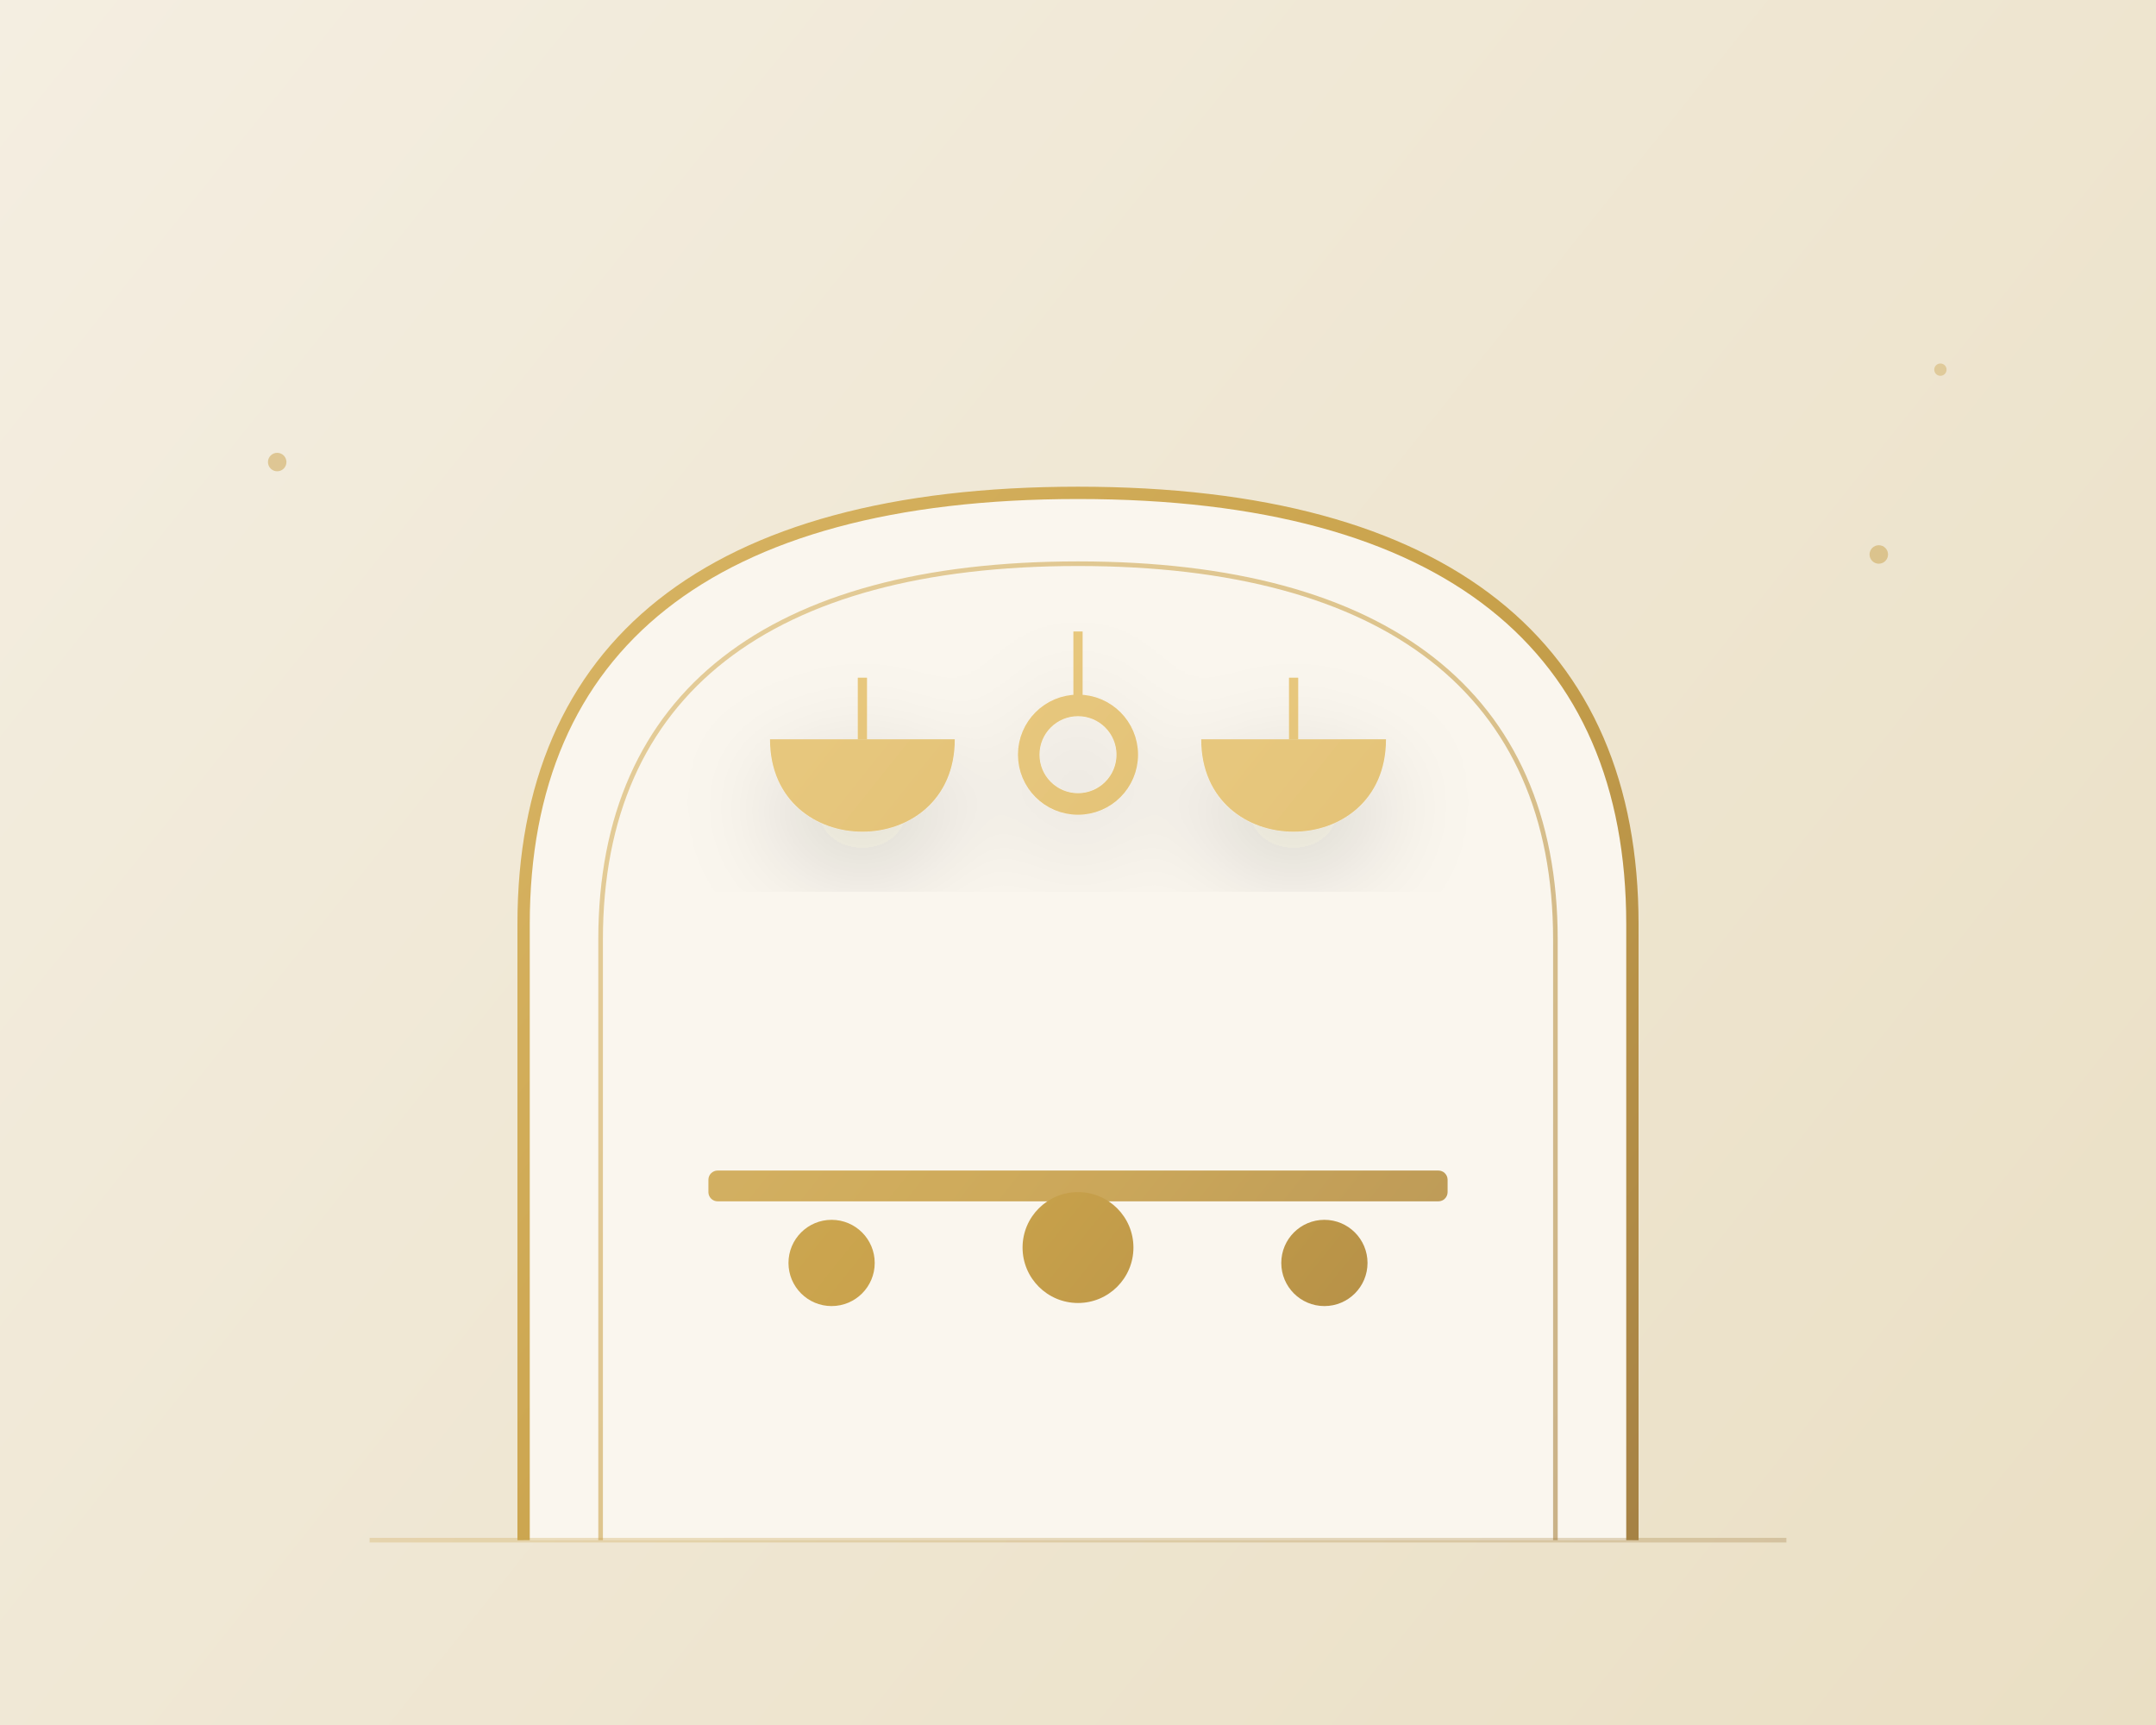
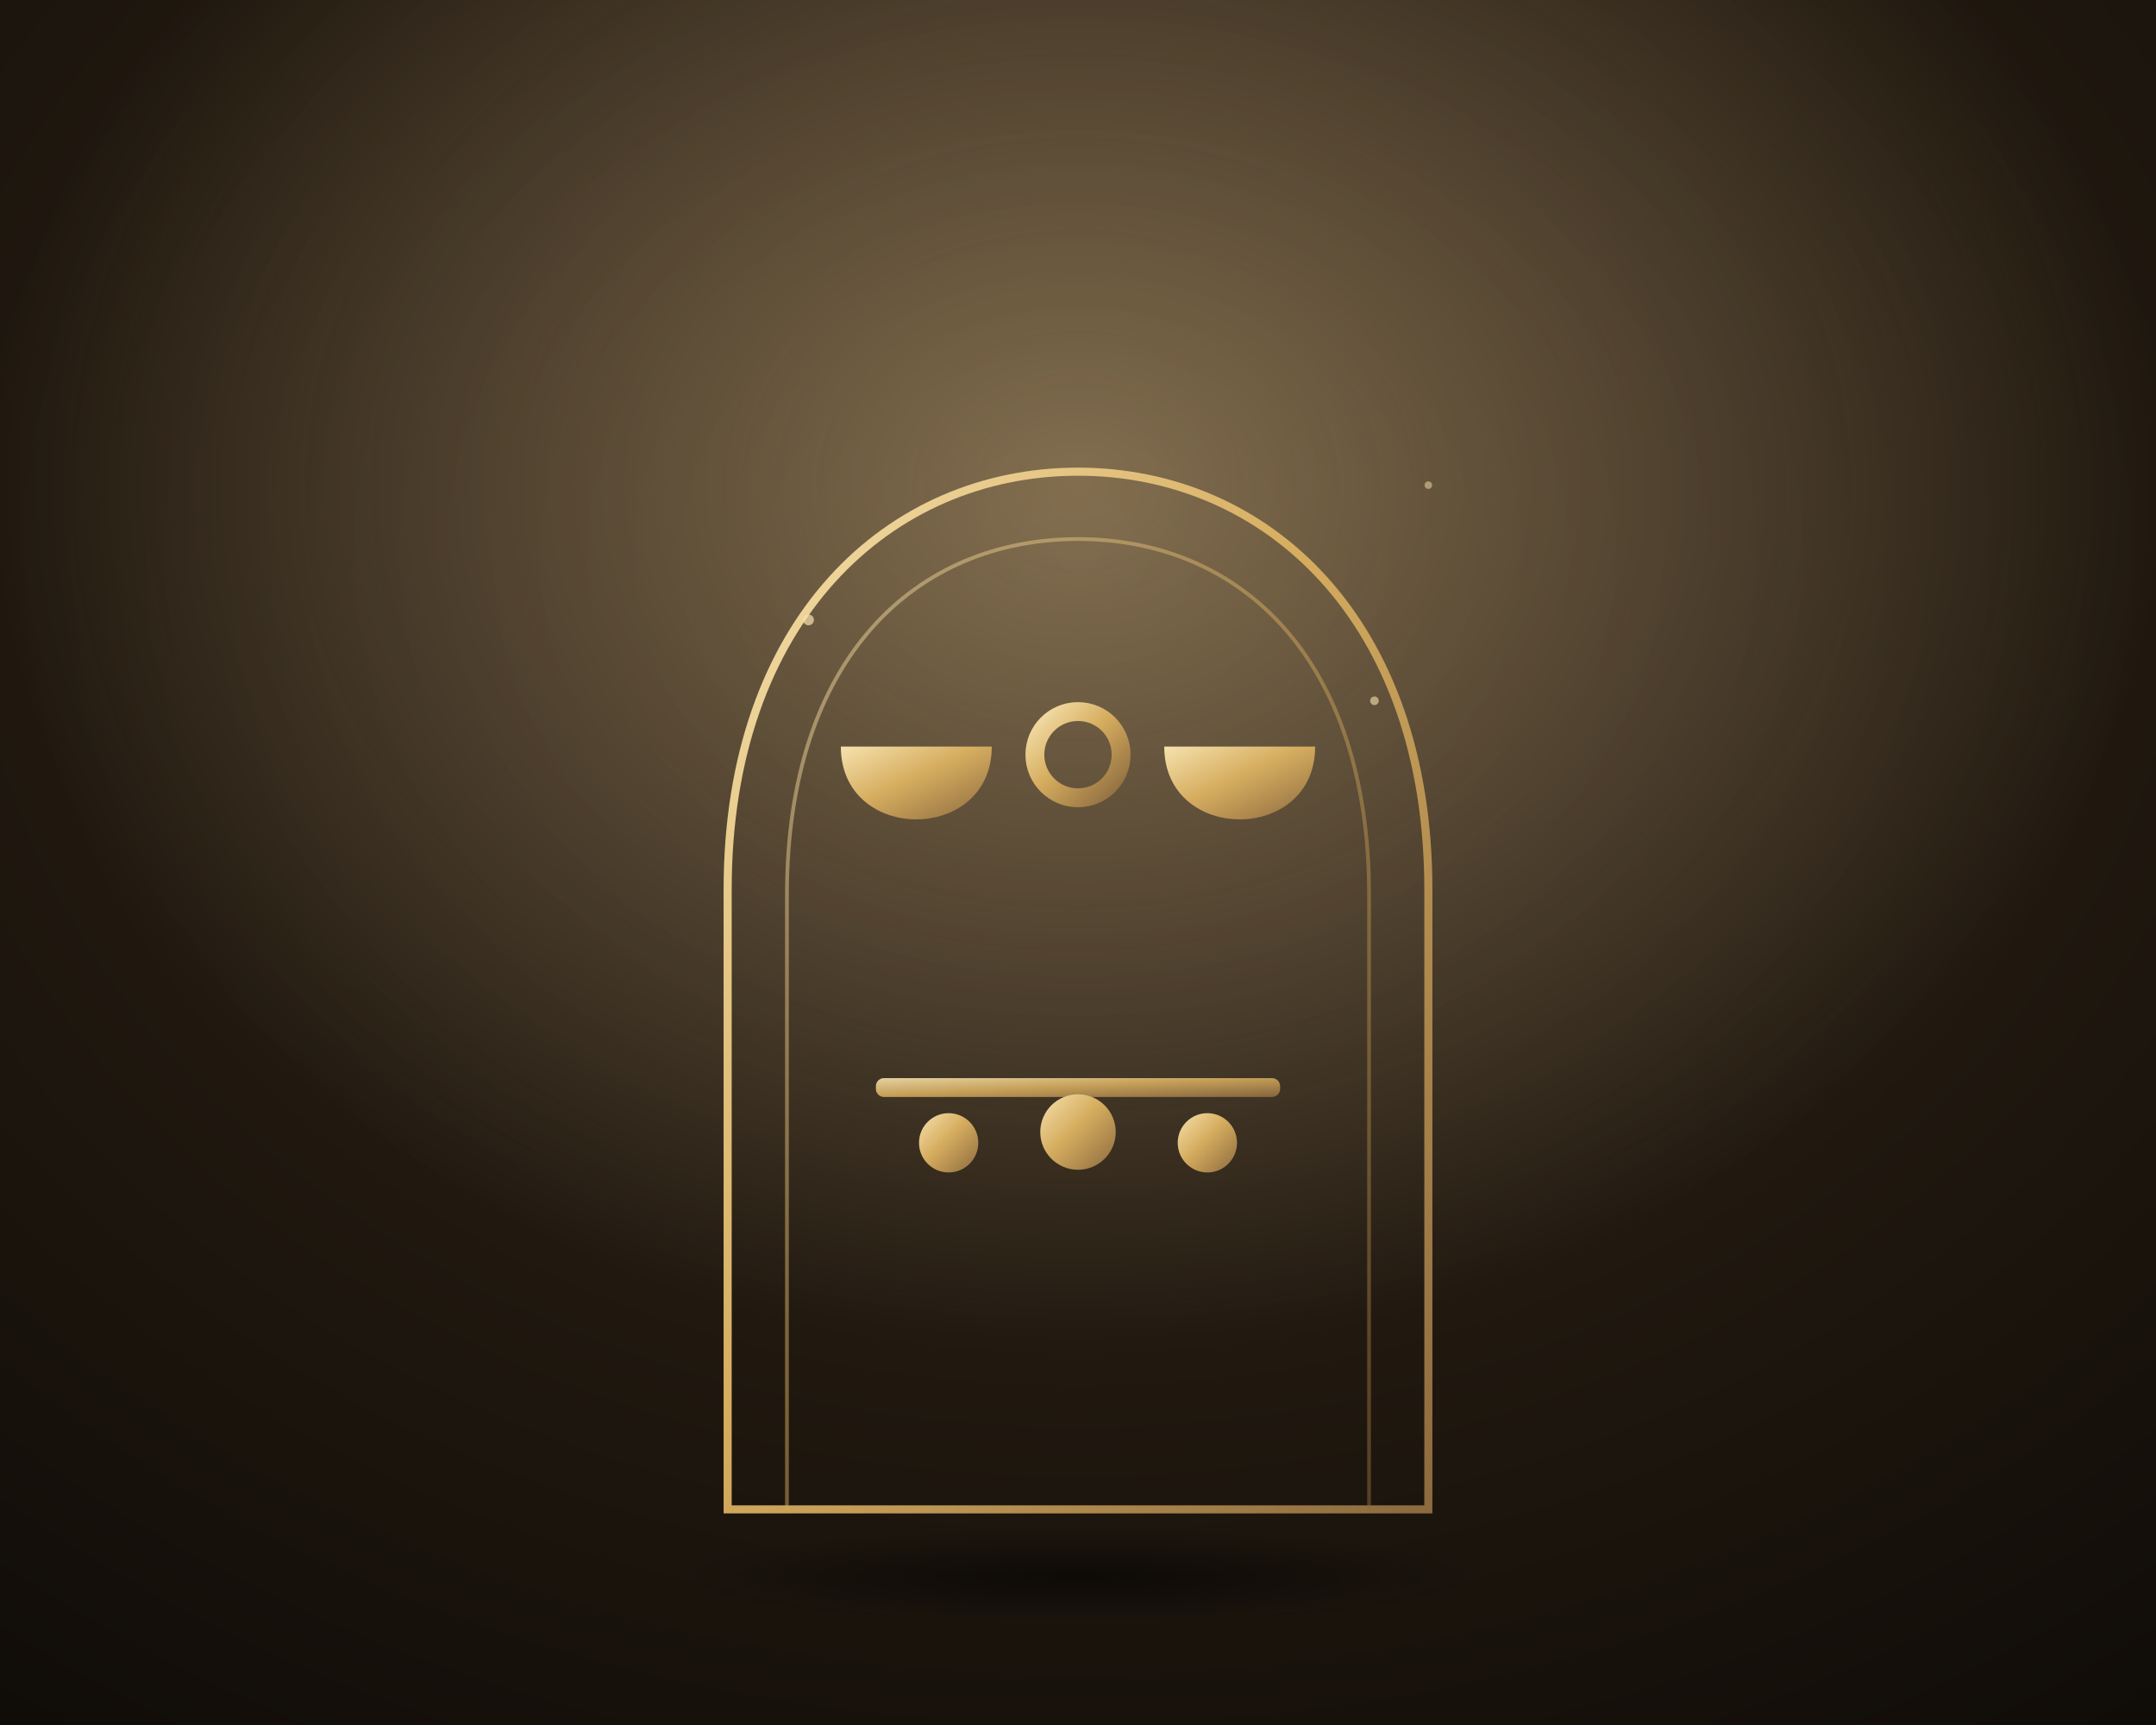
- <svg xmlns="http://www.w3.org/2000/svg" viewBox="0 0 700 560" role="img" aria-labelledby="ab1">
+ <svg xmlns="http://www.w3.org/2000/svg" viewBox="0 0 800 640" role="img" aria-labelledby="ab1">
  <defs>
-     <linearGradient id="abBg" x1="0" y1="0" x2="700" y2="560" gradientUnits="userSpaceOnUse">
-       <stop offset="0" stop-color="#F4EEE1" />
-       <stop offset="1" stop-color="#EADFC4" />
-     </linearGradient>
-     <linearGradient id="abGold" x1="0" y1="0" x2="700" y2="560" gradientUnits="userSpaceOnUse">
-       <stop offset="0" stop-color="#E7C77D" />
-       <stop offset="0.55" stop-color="#C9A24B" />
+     <radialGradient id="abBg" cx="0.5" cy="0.32" r="0.9">
+       <stop offset="0" stop-color="#3a2f26" />
+       <stop offset="0.55" stop-color="#20180f" />
+       <stop offset="1" stop-color="#0d0a07" />
+     </radialGradient>
+     <radialGradient id="abSpot" cx="0.5" cy="0.28" r="0.5">
+       <stop offset="0" stop-color="#f2cf8e" stop-opacity="0.4" />
+       <stop offset="1" stop-color="#f2cf8e" stop-opacity="0" />
+     </radialGradient>
+     <linearGradient id="abGold" x1="0" y1="0" x2="1" y2="1">
+       <stop offset="0" stop-color="#F6E2AE" />
+       <stop offset="0.45" stop-color="#D6AD5F" />
      <stop offset="1" stop-color="#8C6A3F" />
    </linearGradient>
-     <filter id="abShadow" x="-30%" y="-30%" width="160%" height="160%">
-       <feDropShadow dx="0" dy="12" stdDeviation="16" flood-color="#3a2e1a" flood-opacity="0.15" />
-     </filter>
+     <radialGradient id="abShadow" cx="0.5" cy="0.5" r="0.5">
+       <stop offset="0" stop-color="#000" stop-opacity="0.5" />
+       <stop offset="1" stop-color="#000" stop-opacity="0" />
+     </radialGradient>
  </defs>
-   <rect width="700" height="560" fill="url(#abBg)" />
-   <path d="M170 500 V300 C170 210 230 160 350 160 C470 160 530 210 530 300 V500 Z" fill="#FAF6EE" />
-   <path d="M170 500 V300 C170 210 230 160 350 160 C470 160 530 210 530 300 V500" fill="none" stroke="url(#abGold)" stroke-width="4" />
-   <path d="M195 500 V305 C195 225 250 183 350 183 C450 183 505 225 505 305 V500" fill="none" stroke="url(#abGold)" stroke-width="1.5" stroke-opacity="0.6" />
-   <g filter="url(#abShadow)">
-     <g transform="translate(280,220)">
-       <path d="M0 0 L0 20" stroke="url(#abGold)" stroke-width="3" />
-       <path d="M-30 20 C-30 60, 30 60, 30 20 Z" fill="url(#abGold)" />
-     </g>
-     <g transform="translate(350,205)">
-       <path d="M0 0 L0 26" stroke="url(#abGold)" stroke-width="3" />
-       <circle cx="0" cy="40" r="16" fill="none" stroke="url(#abGold)" stroke-width="7" />
-     </g>
-     <g transform="translate(420,220)">
-       <path d="M0 0 L0 20" stroke="url(#abGold)" stroke-width="3" />
-       <path d="M-30 20 C-30 60, 30 60, 30 20 Z" fill="url(#abGold)" />
-     </g>
+   <rect width="800" height="640" fill="url(#abBg)" />
+   <rect width="800" height="640" fill="url(#abSpot)" />
+   <path d="M270 560 V330 C270 230 330 175 400 175 C470 175 530 230 530 330 V560 Z" fill="none" stroke="url(#abGold)" stroke-width="3" />
+   <path d="M292 560 V332 C292 244 340 200 400 200 C460 200 508 244 508 332 V560" fill="none" stroke="url(#abGold)" stroke-opacity="0.5" stroke-width="1.4" />
+   <ellipse cx="400" cy="585" rx="150" ry="18" fill="url(#abShadow)" />
+   <g transform="translate(340,255)">
+     <path d="M0 0 L0 22" stroke="url(#abGold)" stroke-width="3" />
+     <path d="M-28 22 C-28 58, 28 58, 28 22 Z" fill="url(#abGold)" />
  </g>
-   <rect x="230" y="380" width="240" height="10" rx="3" fill="url(#abGold)" opacity="0.9" />
+   <g transform="translate(400,238)">
+     <path d="M0 0 L0 26" stroke="url(#abGold)" stroke-width="3" />
+     <circle cx="0" cy="42" r="16" fill="none" stroke="url(#abGold)" stroke-width="7" />
+   </g>
+   <g transform="translate(460,255)">
+     <path d="M0 0 L0 22" stroke="url(#abGold)" stroke-width="3" />
+     <path d="M-28 22 C-28 58, 28 58, 28 22 Z" fill="url(#abGold)" />
+   </g>
+   <rect x="325" y="400" width="150" height="7" rx="3" fill="url(#abGold)" opacity="0.9" />
  <g fill="url(#abGold)">
-     <circle cx="270" cy="410" r="14" />
-     <circle cx="350" cy="405" r="18" />
-     <circle cx="430" cy="410" r="14" />
+     <circle cx="352" cy="424" r="11" />
+     <circle cx="400" cy="420" r="14" />
+     <circle cx="448" cy="424" r="11" />
  </g>
-   <path d="M120 500 H580" stroke="url(#abGold)" stroke-opacity="0.3" stroke-width="1.5" />
-   <circle cx="90" cy="150" r="3" fill="#C9A24B" opacity="0.5" />
-   <circle cx="610" cy="180" r="3" fill="#C9A24B" opacity="0.5" />
-   <circle cx="630" cy="120" r="2" fill="#C9A24B" opacity="0.4" />
+   <g fill="#F6E2AE">
+     <circle cx="300" cy="230" r="2" opacity="0.7" />
+     <circle cx="510" cy="260" r="1.6" opacity="0.6" />
+     <circle cx="530" cy="180" r="1.4" opacity="0.5" />
+   </g>
</svg>
